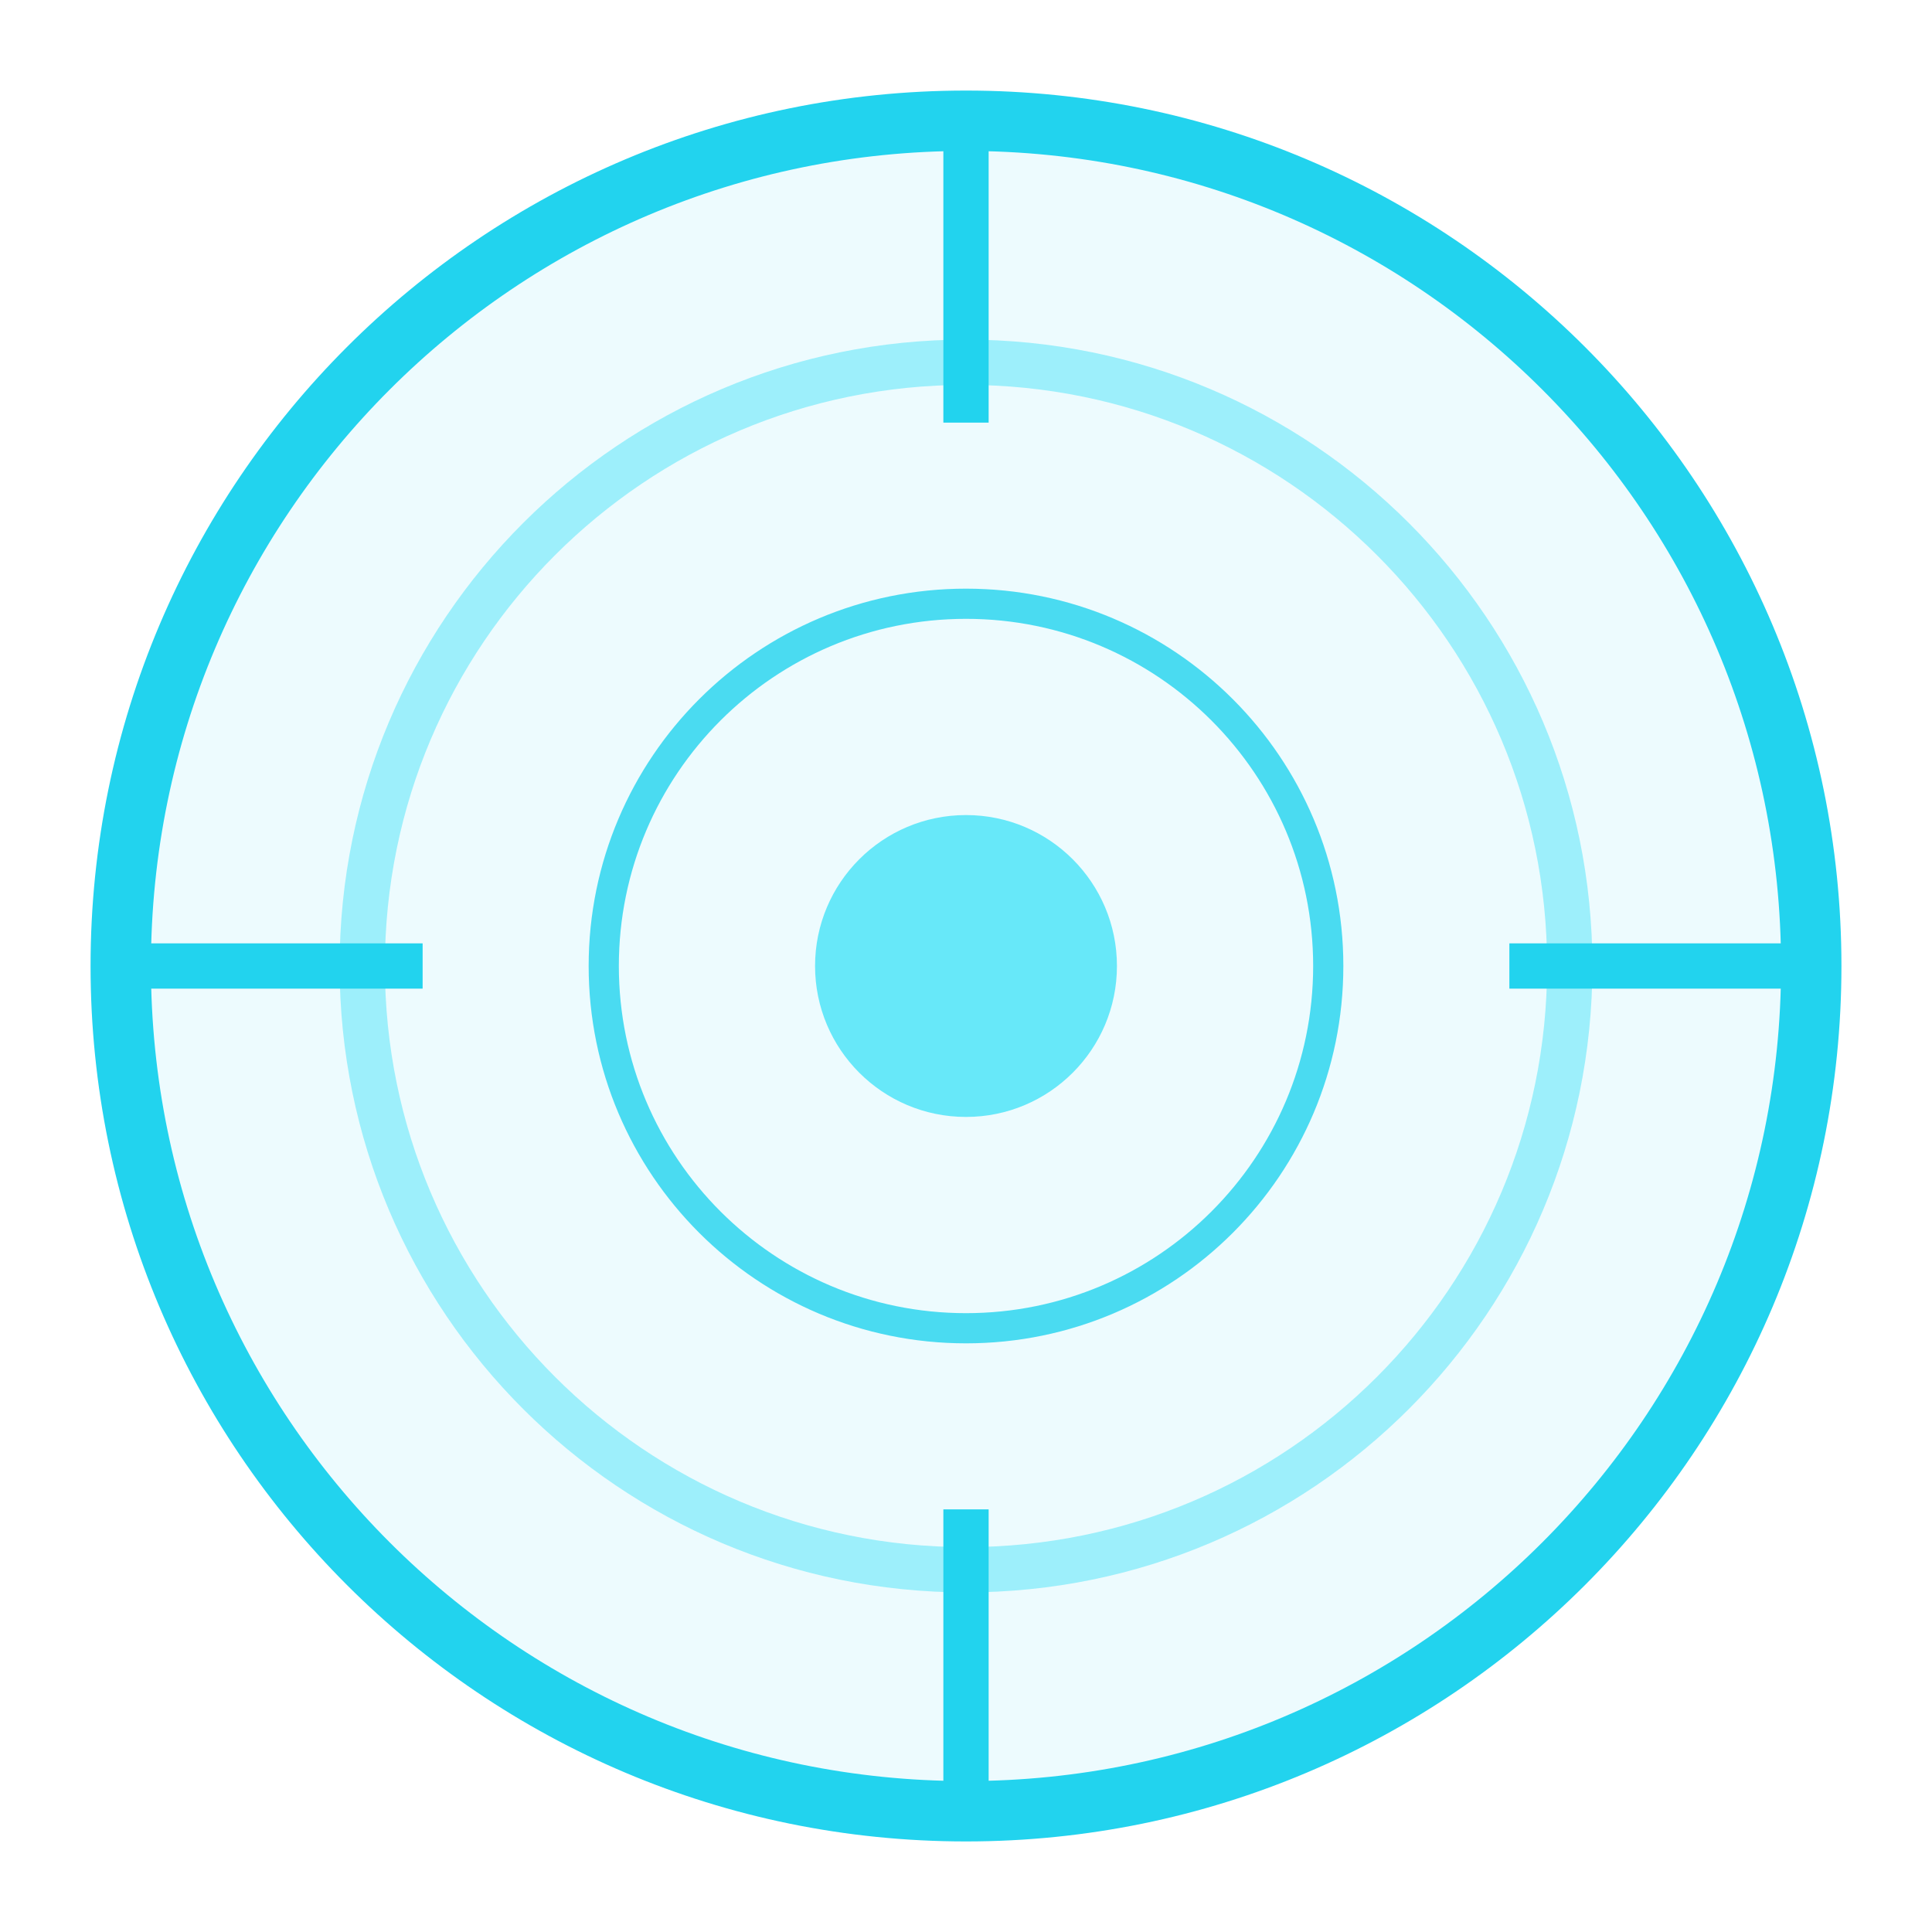
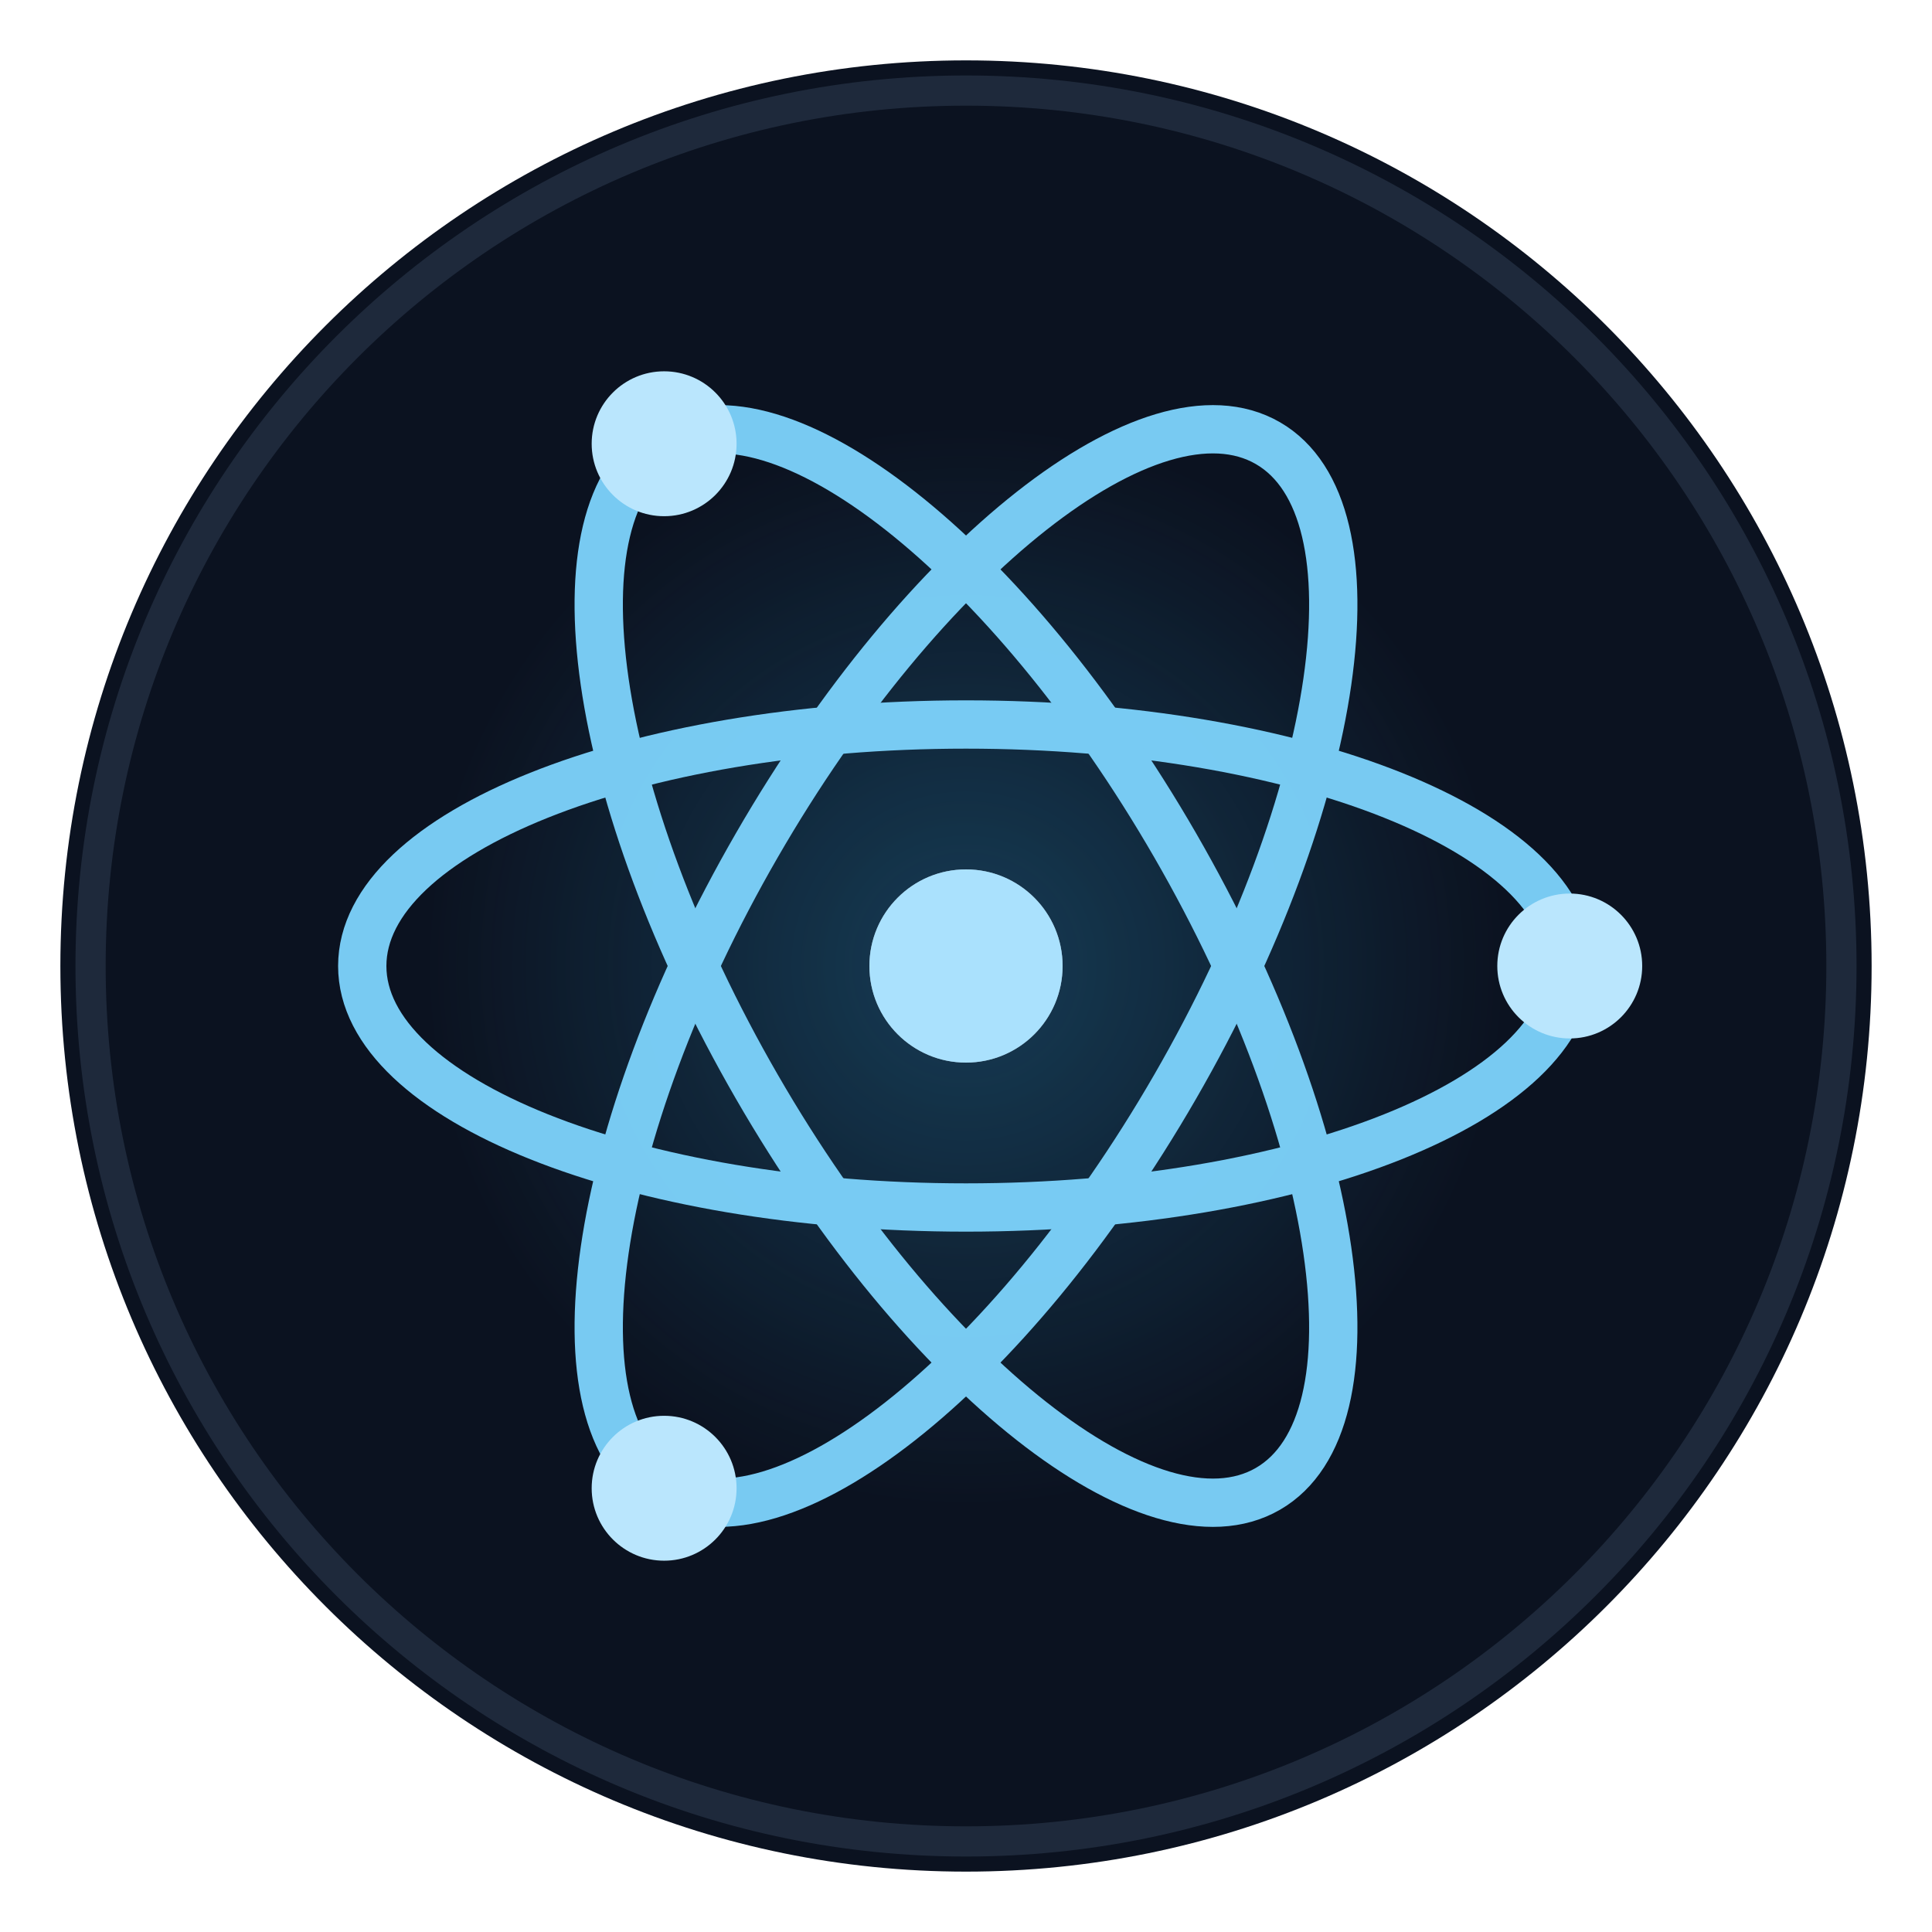
<svg xmlns="http://www.w3.org/2000/svg" viewBox="0 0 64 64" fill="none">
-   <circle cx="32" cy="32" r="28" stroke="#22d3ee" stroke-width="2" fill="rgba(34,211,238,0.08)" />
-   <circle cx="32" cy="32" r="20" stroke="#67e8f9" stroke-width="1.5" opacity="0.6" />
-   <circle cx="32" cy="32" r="12" stroke="#22d3ee" stroke-width="1" opacity="0.8" />
-   <circle cx="32" cy="32" r="5" fill="#67e8f9" />
-   <path d="M32 4 L32 14 M32 50 L32 60 M4 32 L14 32 M50 32 L60 32" stroke="#22d3ee" stroke-width="1.5" />
+   <circle cx="32" cy="32" r="30" fill="#0b1220" />
+   <circle cx="32" cy="32" r="29" stroke="#1e293b" stroke-width="1" />
+   <circle cx="32" cy="32" r="18" fill="url(#glow)" opacity="0.55" />
+   <g stroke="#7dd3fc" stroke-width="1.6" fill="none" opacity="0.95">
+     <ellipse cx="32" cy="32" rx="20" ry="8" transform="rotate(0 32 32)" />
+     <ellipse cx="32" cy="32" rx="20" ry="8" transform="rotate(60 32 32)" />
+     <ellipse cx="32" cy="32" rx="20" ry="8" transform="rotate(120 32 32)" />
+   </g>
+   <circle cx="32" cy="32" r="3.2" fill="#e0f2fe" />
+   <circle cx="32" cy="32" r="3.2" fill="#7dd3fc" opacity="0.55" />
+   <circle cx="52" cy="32" r="2.4" fill="#bae6fd" />
+   <circle cx="22" cy="14.7" r="2.4" fill="#bae6fd" />
+   <circle cx="22" cy="49.3" r="2.4" fill="#bae6fd" />
+   <defs>
+     <radialGradient id="glow" cx="50%" cy="50%" r="50%">
+       <stop offset="0%" stop-color="#38bdf8" stop-opacity="0.45" />
+       <stop offset="100%" stop-color="#38bdf8" stop-opacity="0" />
+     </radialGradient>
+   </defs>
</svg>
